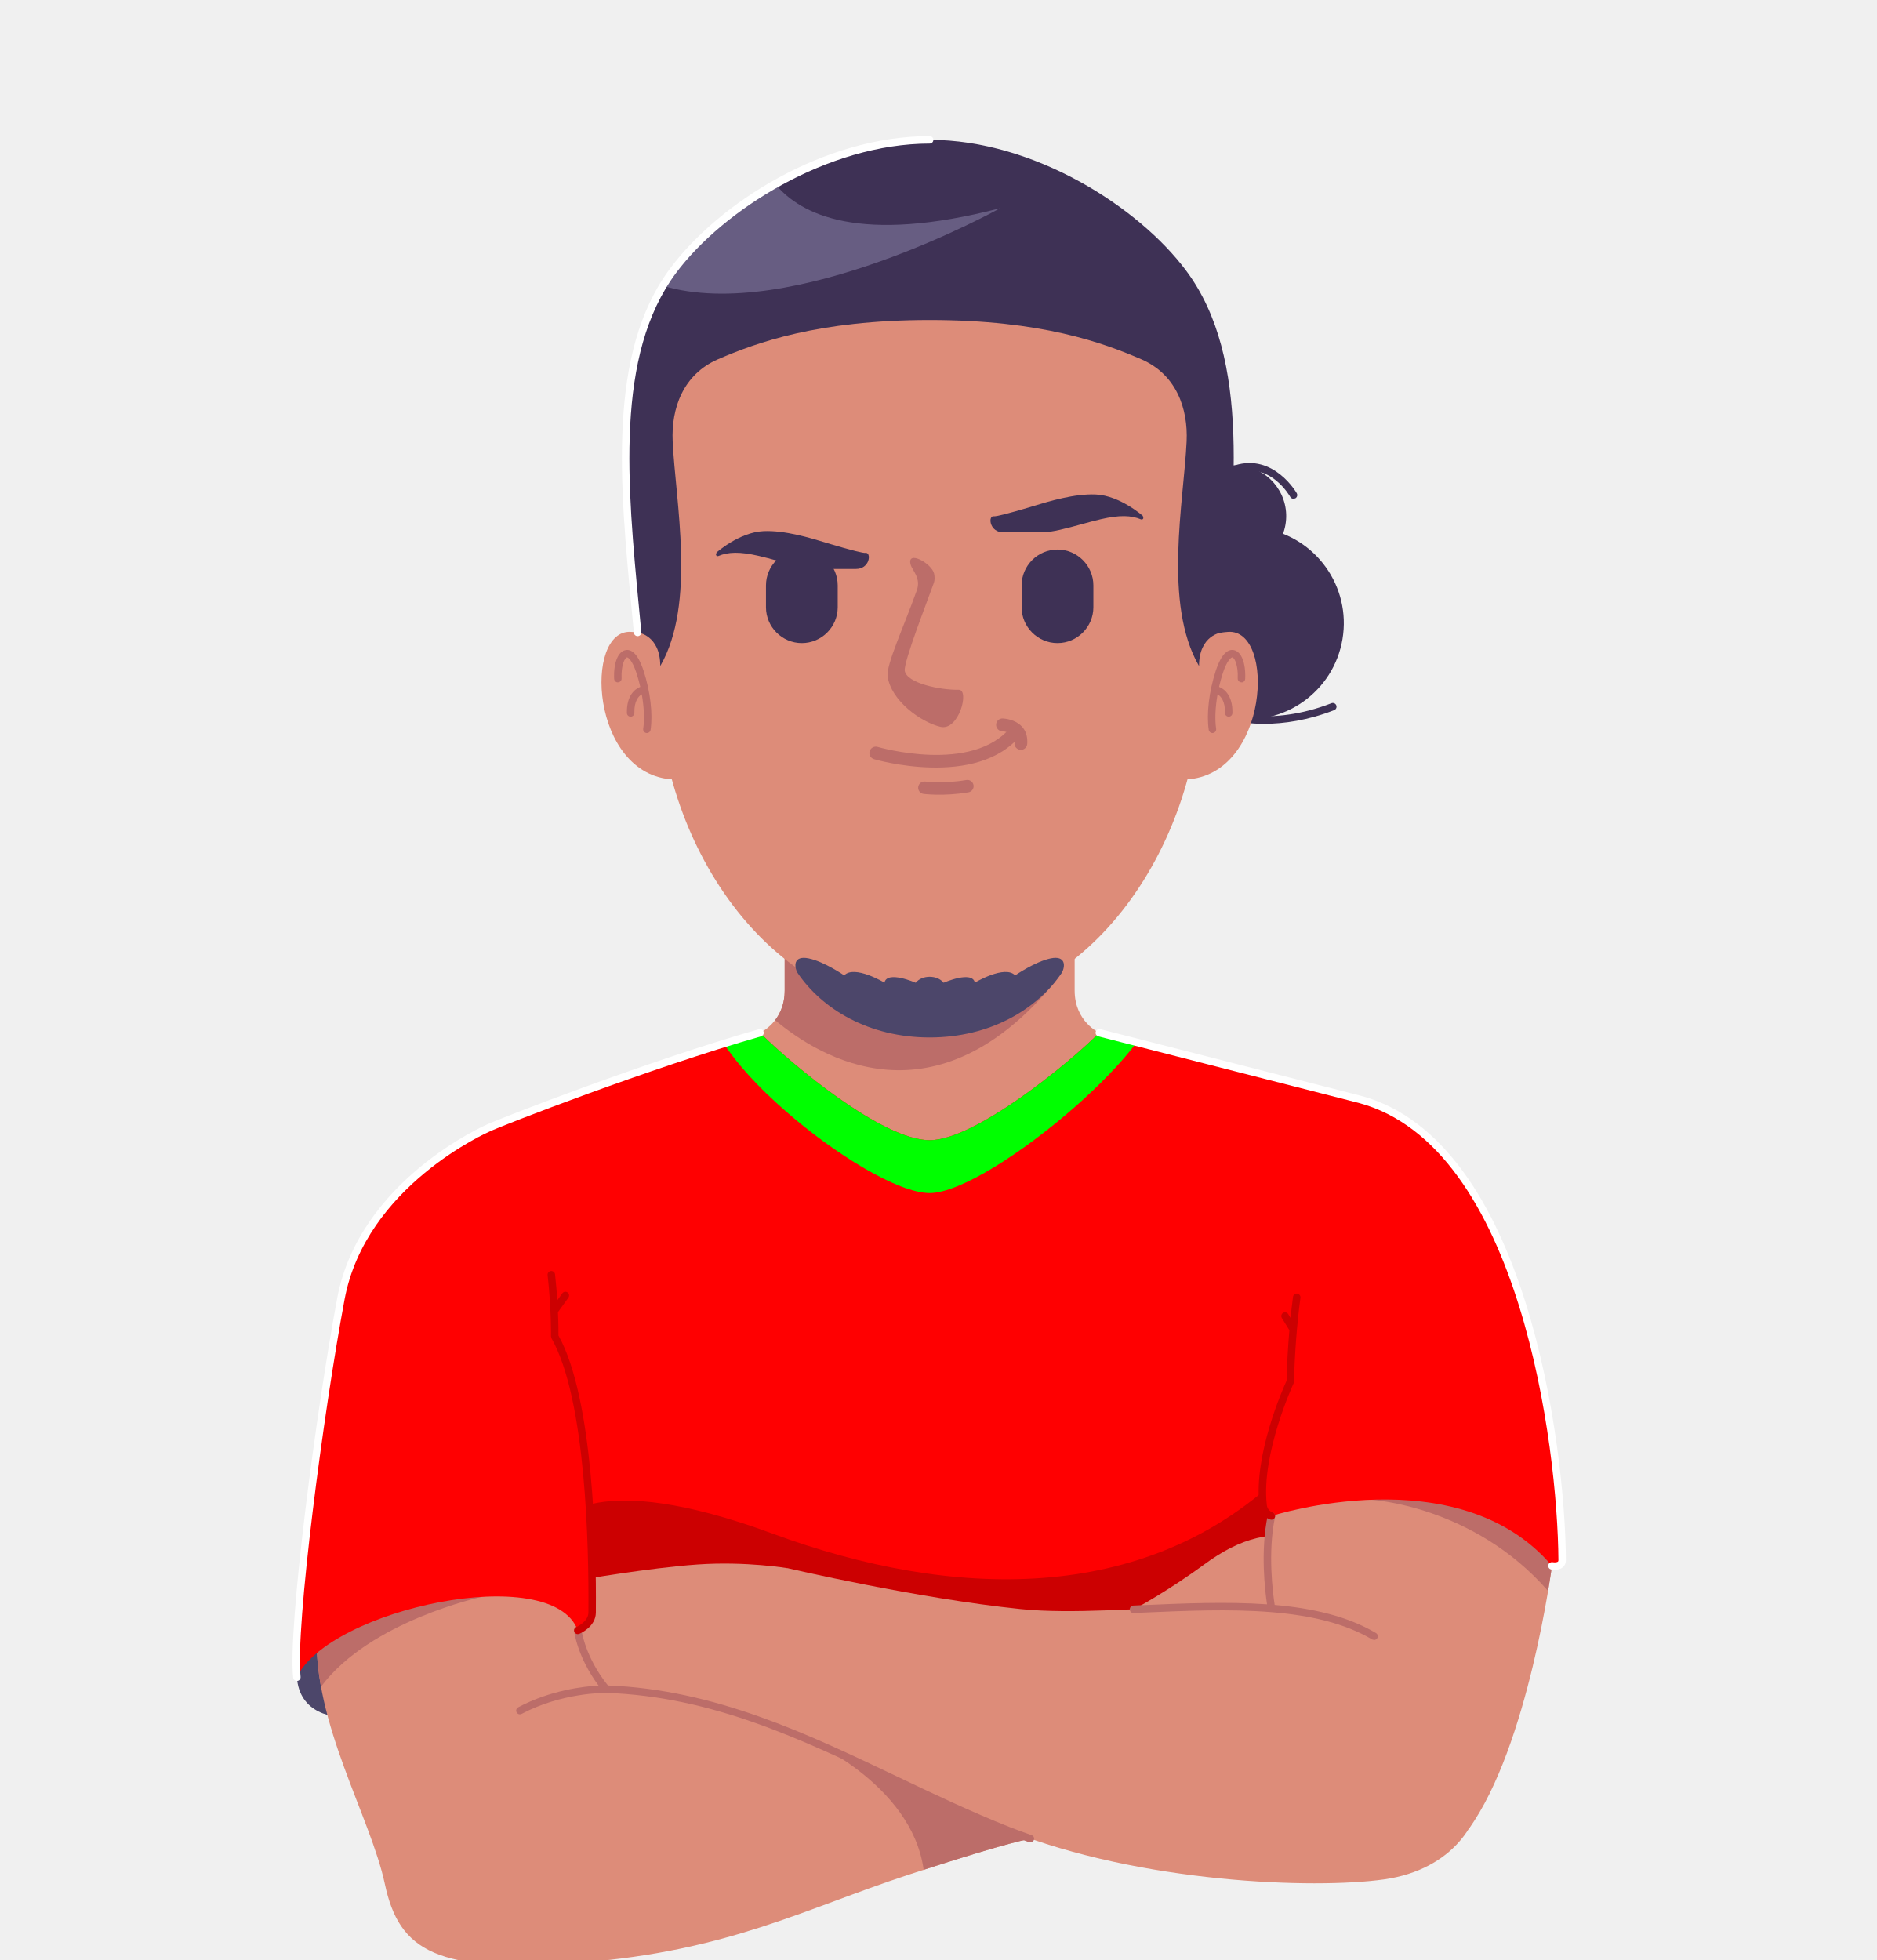
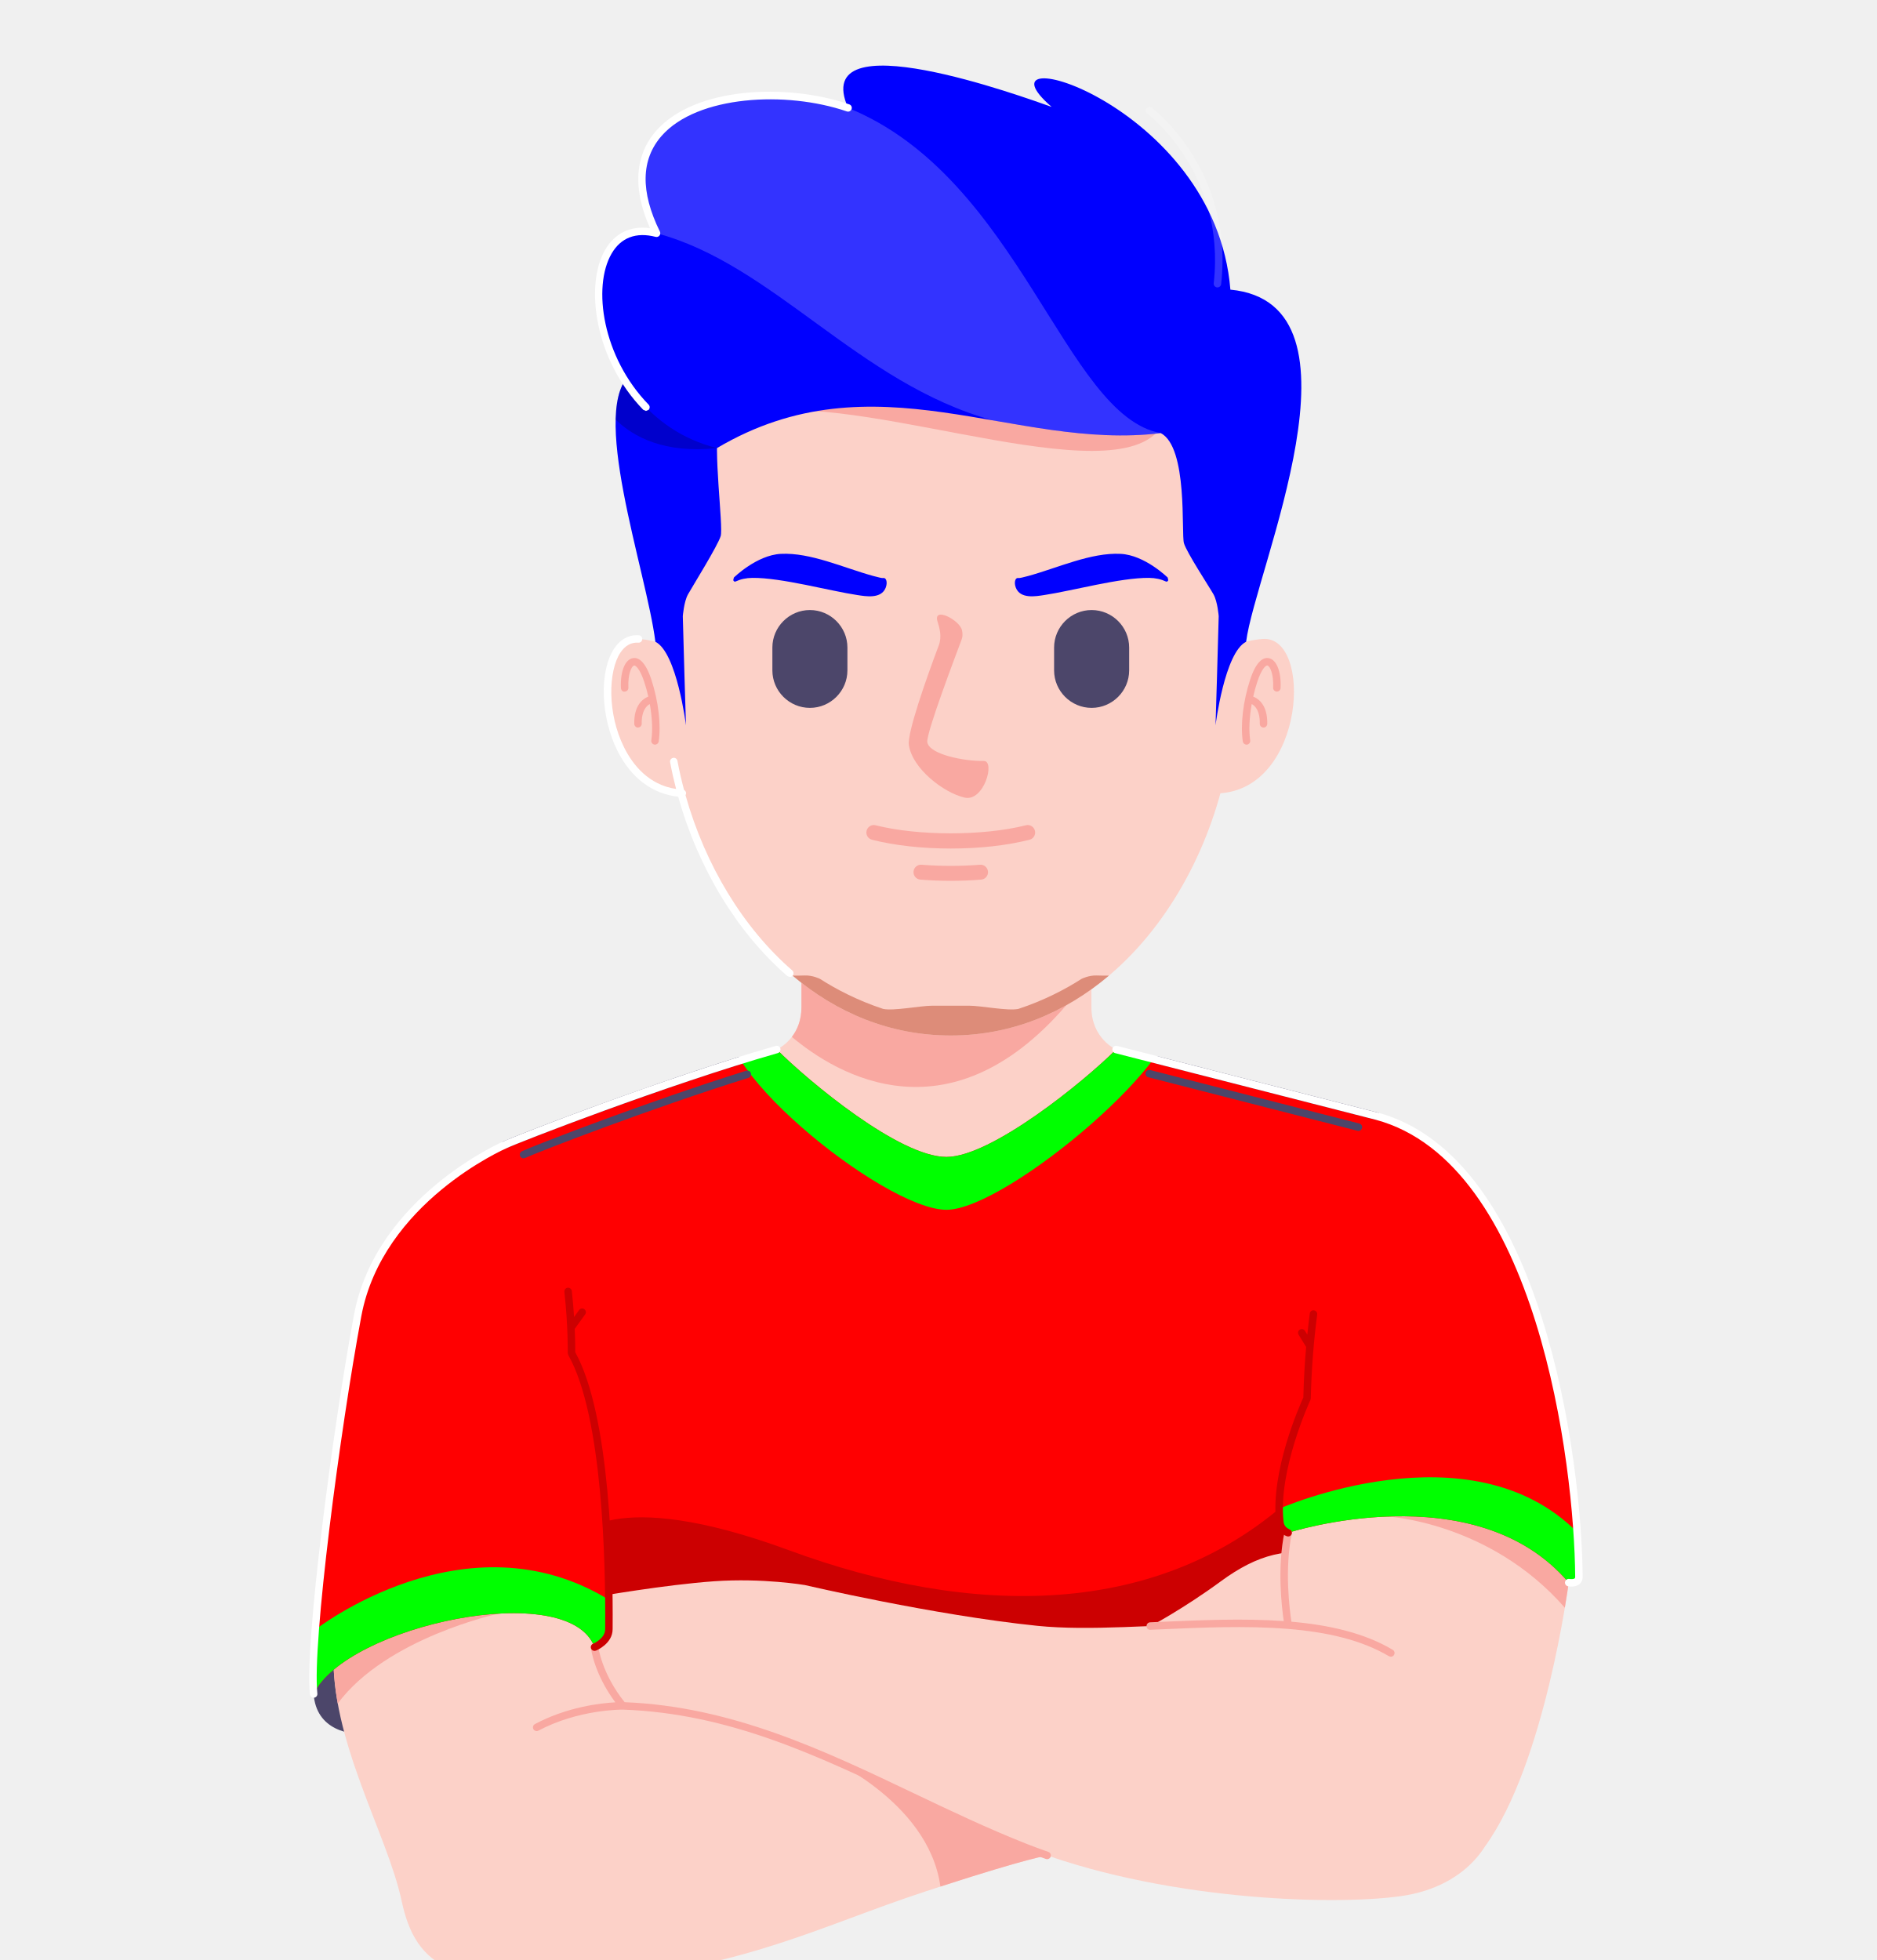
<svg xmlns="http://www.w3.org/2000/svg" width="224" height="234" viewBox="0 0 224 234" fill="none">
  <g clip-path="url(#clip0_1_1358)">
-     <path fill-rule="evenodd" clip-rule="evenodd" d="M42.535 204.995C39.658 205.297 35.741 204.5 35.442 200.241C35.143 195.984 39.522 195.733 39.606 195.865C39.689 195.997 42.715 201.409 42.715 201.523L42.535 204.995Z" fill="#4C466A" />
-     <path fill-rule="evenodd" clip-rule="evenodd" d="M93.676 143.293H128.293V126.676C130.427 125.971 132.673 125.109 132.673 125.109L131.239 123.299C131.239 123.299 128.293 122.009 128.293 118.248V86.271H93.676V118.248C93.676 122.009 90.732 123.299 90.732 123.299L89.296 125.109C89.296 125.109 91.541 125.971 93.676 126.676V143.293Z" fill="#DD8C79" />
-     <path fill-rule="evenodd" clip-rule="evenodd" d="M93.676 107.952V118.248C93.676 119.845 93.144 120.999 92.533 121.793C97.916 126.315 111.673 134.613 126.015 117.153L104.037 104.296C104.037 104.296 98.295 106.351 93.676 107.952Z" fill="#BC6D69" />
-     <path fill-rule="evenodd" clip-rule="evenodd" d="M58.277 134.679C59.655 134.012 77.59 127.047 90.732 123.299C94.567 127.127 105.353 136.124 110.984 136.124C116.345 136.124 127.403 127.127 131.239 123.299L162.34 131.252V193.032L161.308 204.867H63.179L58.277 134.679Z" fill="#FF0001" />
-     <path fill-rule="evenodd" clip-rule="evenodd" d="M162.34 173.58V193.032L162.101 195.76C152.611 196.831 123.765 200.309 119.472 201.104C116.428 201.667 95.472 203.845 78.695 204.867H63.179L62.156 190.236C64.502 185.611 66.764 181.679 66.764 181.679C66.764 181.679 70.636 175.139 92.223 183.093C113.808 191.049 136.536 191.485 152.66 176.4C157.264 172.092 160.329 171.801 162.34 173.58Z" fill="#CC0001" />
-     <path fill-rule="evenodd" clip-rule="evenodd" d="M94.081 187.236C94.081 187.236 89.079 186.377 83.261 186.783C77.448 187.189 69.199 188.631 69.199 188.631L66.269 193.544L69.335 203.101C69.335 203.101 72.715 204.588 74.383 203.46C76.051 202.333 94.577 192.373 94.081 187.236Z" fill="#DD8C79" />
-     <path fill-rule="evenodd" clip-rule="evenodd" d="M68.978 194.651C68.978 194.651 69.379 198.055 72.356 201.661L80.739 199.224L108.865 200.937L123.039 219.528C123.039 219.528 120.765 219.777 108.416 223.835C96.064 227.892 86.868 232.94 69.47 234.293C52.071 235.645 47.653 232.94 45.942 224.917C44.228 216.892 37.376 205.716 37.827 194.988C38.277 184.26 55.675 184.168 55.675 184.168C55.675 184.168 69.289 186.241 68.978 194.651Z" fill="#DD8C79" />
-     <path fill-rule="evenodd" clip-rule="evenodd" d="M110.649 203.277L123.039 219.528C123.039 219.528 120.995 219.755 110.267 223.231C108.832 212.804 95.98 207.492 95.98 207.492L109.181 202.932C109.681 203.045 110.171 203.161 110.649 203.277Z" fill="#BC6D69" />
-     <path fill-rule="evenodd" clip-rule="evenodd" d="M38.321 201.376C37.934 199.247 37.738 197.109 37.827 194.988C38.155 187.164 47.497 184.997 52.531 184.397L57.514 190.647C57.514 190.647 44.146 193.527 38.321 201.376Z" fill="#BC6D69" />
-     <path fill-rule="evenodd" clip-rule="evenodd" d="M132.124 194.085L135.379 192.127C135.379 192.127 139.335 190.028 143.752 186.783C148.171 183.537 151.865 182.636 156.553 183.719C161.241 184.799 162.34 190.299 162.34 190.299C162.34 190.299 159.168 198.411 156.283 197.059C153.399 195.708 132.124 194.085 132.124 194.085Z" fill="#DD8C79" />
-     <path fill-rule="evenodd" clip-rule="evenodd" d="M185.272 186.944C185.272 186.944 182.475 208.473 175.331 218.364L151.791 192.033C151.791 192.033 150.704 186.111 151.781 180.995C152.86 175.877 152.86 175.877 152.86 175.877C152.86 175.877 173.775 172.179 174.767 172.721C175.757 173.263 185.223 181.375 185.272 186.944Z" fill="#DD8C79" />
-     <path fill-rule="evenodd" clip-rule="evenodd" d="M185.272 186.944C185.272 186.944 185.125 188.077 184.811 189.943C175.856 179.689 163.64 179.055 163.64 179.055L167.46 173.471C171.253 172.907 174.395 172.519 174.767 172.721C175.757 173.263 185.223 181.375 185.272 186.944Z" fill="#BC6D69" />
-     <path fill-rule="evenodd" clip-rule="evenodd" d="M186.491 186.224C186.379 169.381 180.717 136.192 162.34 131.252C162.34 131.252 154.576 142.411 154.035 164.947C154.035 164.947 150.068 173.423 150.791 179.732C150.791 179.732 150.835 180.633 151.781 180.995C151.781 180.995 174.092 173.781 185.272 186.944C185.272 186.944 186.512 187.192 186.491 186.224Z" fill="#FF0001" />
-     <path fill-rule="evenodd" clip-rule="evenodd" d="M58.277 134.679C58.277 134.679 43.315 141.068 40.699 155.041C38.087 169.013 34.812 194.383 35.442 200.241C39.277 192.104 65.92 186.34 68.978 194.651C68.978 194.651 70.689 193.952 70.689 192.509C70.689 191.067 71.091 168.116 66.223 159.555C66.223 159.555 66.587 139.547 58.277 134.679Z" fill="#FF0001" />
-     <path fill-rule="evenodd" clip-rule="evenodd" d="M94.081 187.236C94.081 187.236 109.496 190.84 121.848 192.104C134.199 193.367 153.4 189.039 164.037 195.348C174.676 201.661 176.839 209.864 176.839 213.559C176.839 217.255 173.593 223.205 165.209 224.379C156.827 225.549 136.271 224.829 120.315 218.517C104.359 212.208 90.295 202.289 72.356 201.661L94.081 187.236Z" fill="#DD8C79" />
-     <path d="M164.037 195.793L163.811 195.731C160.501 193.769 156.363 192.851 151.833 192.477L151.676 192.465C146.797 192.075 141.475 192.307 136.241 192.536L135.34 192.575C135.056 192.591 134.887 192.395 134.875 192.149C134.865 191.903 135.056 191.695 135.301 191.684L136.201 191.645C141.291 191.424 146.465 191.203 151.259 191.539C151.015 189.915 150.447 185.175 151.345 180.903C151.396 180.664 151.632 180.505 151.873 180.559C152.113 180.609 152.267 180.845 152.217 181.087C151.316 185.364 151.968 190.287 152.172 191.611C156.717 192.009 160.884 192.96 164.265 194.965C164.477 195.091 164.547 195.364 164.421 195.575C164.339 195.716 164.192 195.793 164.037 195.793ZM123.009 219.963L122.863 219.939C121.947 219.619 121.041 219.284 120.149 218.932C115.535 217.107 111.02 214.953 106.652 212.869C95.525 207.564 85.016 202.552 72.345 202.107C72.193 202.109 67.071 202.069 62.277 204.617C62.061 204.733 61.791 204.653 61.675 204.435C61.558 204.216 61.642 203.947 61.858 203.833C65.731 201.773 69.713 201.332 71.458 201.237C68.934 197.849 68.551 194.839 68.535 194.705C68.507 194.46 68.68 194.239 68.924 194.211C69.163 194.179 69.389 194.353 69.419 194.599C69.423 194.629 69.84 197.829 72.573 201.223C85.345 201.721 96.371 206.98 107.036 212.065C111.389 214.143 115.892 216.288 120.477 218.104C121.359 218.452 122.251 218.783 123.155 219.096C123.388 219.176 123.511 219.429 123.431 219.664C123.367 219.847 123.195 219.963 123.009 219.963Z" fill="#BC6D69" />
-     <path d="M68.978 195.097C68.803 195.097 68.636 194.993 68.566 194.821C68.473 194.593 68.581 194.333 68.808 194.239C68.821 194.233 70.243 193.631 70.243 192.509L70.246 192.187C70.299 184.871 69.981 167.063 65.837 159.773L65.777 159.547C65.78 159.513 65.83 156.312 65.374 152.231C65.347 151.987 65.523 151.767 65.768 151.737C66.016 151.725 66.233 151.888 66.26 152.132C66.384 153.245 66.471 154.295 66.531 155.236L67.133 154.401C67.277 154.2 67.556 154.156 67.754 154.301C67.954 154.444 68 154.723 67.856 154.923L66.608 156.653C66.674 158.088 66.674 159.101 66.67 159.44C70.864 166.979 71.192 184.84 71.135 192.195L71.134 192.509C71.134 194.232 69.227 195.031 69.145 195.064L68.978 195.097Z" fill="#CC0001" />
-     <path d="M154.42 59.552C154.264 59.552 154.113 59.469 154.032 59.325C153.936 59.153 151.636 55.169 147.68 56.411C147.447 56.48 147.195 56.355 147.121 56.12C147.048 55.885 147.179 55.635 147.413 55.561C152.068 54.095 154.783 58.84 154.809 58.888C154.928 59.104 154.853 59.375 154.639 59.495L154.42 59.552ZM150.903 86.416C147.64 86.416 145.336 85.627 144.713 85C144.423 84.708 144.488 84.432 144.529 84.327C144.621 84.096 144.879 83.981 145.109 84.077C145.256 84.135 145.356 84.264 145.383 84.408C146.064 84.993 151.612 86.809 158.949 83.956C159.18 83.867 159.437 83.981 159.527 84.211C159.616 84.44 159.501 84.697 159.272 84.785C156.163 85.997 153.277 86.416 150.903 86.416Z" fill="#3E3155" />
-     <path fill-rule="evenodd" clip-rule="evenodd" d="M153.464 62.616C154.019 59.321 151.796 56.199 148.499 55.644C145.204 55.089 142.081 57.312 141.525 60.607C140.971 63.903 143.193 67.025 146.488 67.583C149.785 68.137 152.909 65.915 153.464 62.616Z" fill="#3E3155" />
-     <path fill-rule="evenodd" clip-rule="evenodd" d="M160.267 76.308C161.319 70.055 157.105 64.132 150.851 63.08C144.597 62.027 138.676 66.241 137.624 72.495C136.571 78.747 140.784 84.669 147.037 85.723C153.292 86.777 159.212 82.561 160.267 76.308Z" fill="#3E3155" />
-     <path fill-rule="evenodd" clip-rule="evenodd" d="M80.351 93.056C70.483 92.547 69.649 75.055 75.346 75.44C80.091 75.76 81.085 78.783 81.4 80.055C81.712 81.325 80.351 93.056 80.351 93.056Z" fill="#DD8C79" />
-     <path fill-rule="evenodd" clip-rule="evenodd" d="M141.613 93.056C151.48 92.547 152.313 75.055 146.616 75.44C141.871 75.76 140.877 78.783 140.564 80.055C140.251 81.325 141.613 93.056 141.613 93.056Z" fill="#DD8C79" />
-     <path fill-rule="evenodd" clip-rule="evenodd" d="M143.392 58.817V81.2C143.392 100.067 130.532 120.703 110.984 120.703C91.436 120.703 78.577 100.067 78.577 81.2V58.817C78.577 16.228 143.392 16.228 143.392 58.817Z" fill="#DD8C79" />
-     <path fill-rule="evenodd" clip-rule="evenodd" d="M126.244 65.609H126.247C128.6 65.609 130.528 67.536 130.528 69.893V72.497C130.528 74.853 128.6 76.779 126.247 76.779H126.244C123.889 76.779 121.961 74.853 121.961 72.497V69.893C121.961 67.536 123.889 65.609 126.244 65.609Z" fill="#3E3155" />
-     <path fill-rule="evenodd" clip-rule="evenodd" d="M95.725 65.609H95.723C93.368 65.609 91.443 67.536 91.443 69.893V72.497C91.443 74.853 93.368 76.779 95.723 76.779H95.725C98.081 76.779 100.008 74.853 100.008 72.497V69.893C100.008 67.536 98.081 65.609 95.725 65.609Z" fill="#3E3155" />
-     <path fill-rule="evenodd" clip-rule="evenodd" d="M111.515 68.492C111.597 68.869 111.595 69.279 111.488 69.58C110.741 71.705 107.908 78.891 108.007 80.068C108.221 81.577 112.296 82.397 114.451 82.351C115.788 82.321 114.475 87.313 112.264 86.773C109.908 86.203 106.372 83.648 105.968 80.759C105.772 79.367 107.917 74.791 109.441 70.503C109.988 69.033 108.924 68.14 108.72 67.433C108.192 65.589 111.244 67.252 111.515 68.492Z" fill="#BC6D69" />
-     <path d="M144.743 87.517C144.525 87.517 144.335 87.359 144.301 87.139C144.017 85.239 144.336 82.543 145.132 80.104C145.865 77.853 146.699 77.5 147.285 77.612C148.189 77.776 148.737 79.153 148.651 81.037C148.641 81.283 148.435 81.511 148.187 81.461C147.94 81.451 147.751 81.244 147.761 80.997C147.832 79.44 147.385 78.536 147.125 78.487C147.029 78.452 146.509 78.752 145.977 80.38C145.805 80.908 145.655 81.455 145.531 82.005C146.163 82.264 147.171 83.007 147.129 85.127C147.125 85.372 146.925 85.564 146.684 85.564H146.676C146.431 85.559 146.233 85.356 146.239 85.111C146.267 83.677 145.736 83.116 145.353 82.897C145.084 84.413 145.016 85.888 145.184 87.005C145.217 87.251 145.051 87.476 144.808 87.512L144.743 87.517Z" fill="#BC6D69" />
-     <path d="M77.225 87.517L77.16 87.512C76.917 87.476 76.748 87.249 76.785 87.005C76.953 85.888 76.884 84.413 76.617 82.897C76.233 83.116 75.702 83.677 75.731 85.111C75.736 85.356 75.539 85.559 75.293 85.564H75.285C75.043 85.564 74.845 85.372 74.84 85.127C74.798 83.007 75.806 82.263 76.437 82.005C76.312 81.455 76.164 80.908 75.991 80.377C75.459 78.755 74.944 78.452 74.845 78.487C74.585 78.533 74.136 79.44 74.206 80.997C74.218 81.244 74.027 81.451 73.781 81.461C73.557 81.503 73.326 81.283 73.316 81.037C73.231 79.153 73.781 77.776 74.684 77.612C75.272 77.5 76.103 77.853 76.837 80.101C77.634 82.544 77.952 85.239 77.667 87.139C77.634 87.359 77.444 87.517 77.225 87.517Z" fill="#BC6D69" />
-     <path fill-rule="evenodd" clip-rule="evenodd" d="M124.408 63.555H119.78C118.972 63.555 118.533 63.1 118.351 62.661C118.291 62.519 118.256 62.375 118.247 62.244C118.233 62.099 118.251 61.965 118.292 61.867C118.363 61.697 118.488 61.607 118.656 61.639C118.775 61.661 119.228 61.568 119.843 61.416C120.679 61.208 121.769 60.895 122.749 60.604L123.336 60.427C125.209 59.855 128.279 58.919 130.832 59.037C133.709 59.172 136.42 61.583 136.428 61.588V61.589L136.496 61.869C136.455 61.995 136.332 62.06 136.22 62.012C135.628 61.763 134.984 61.629 134.216 61.621C133.437 61.612 132.528 61.733 131.411 61.989C130.699 62.153 129.908 62.371 129.104 62.591C127.365 63.067 125.584 63.555 124.408 63.555Z" fill="#3E3155" />
-     <path fill-rule="evenodd" clip-rule="evenodd" d="M97.563 67.927H102.189C102.996 67.927 103.433 67.471 103.62 67.035C103.679 66.893 103.712 66.747 103.723 66.617C103.736 66.472 103.717 66.339 103.676 66.239C103.605 66.069 103.483 65.98 103.312 66.009C103.195 66.033 102.741 65.94 102.127 65.788C101.291 65.58 100.199 65.268 99.22 64.976L98.633 64.799C96.759 64.228 93.691 63.292 91.137 63.411C88.259 63.544 85.548 65.955 85.54 65.96H85.543L85.472 66.241C85.515 66.367 85.639 66.432 85.749 66.385C86.341 66.135 86.984 66.003 87.753 65.993C88.531 65.987 89.443 66.107 90.559 66.363C91.269 66.525 92.063 66.744 92.865 66.963C94.603 67.44 96.387 67.927 97.563 67.927Z" fill="#3E3155" />
-     <path fill-rule="evenodd" clip-rule="evenodd" d="M141.604 32.315C149.449 42.836 147.359 59.388 145.848 75.507C145.848 75.507 143.141 75.792 143.141 79.517C138.836 72.064 141.324 59.864 141.66 52.699C141.841 48.809 140.455 44.704 136.232 42.883C131.733 40.943 124.365 38.205 110.983 38.205C97.597 38.205 90.228 40.943 85.731 42.883C81.508 44.704 80.121 48.809 80.304 52.699C80.639 59.864 83.128 72.064 78.823 79.517C78.823 75.792 76.117 75.507 76.117 75.507C74.606 59.388 72.514 42.836 80.359 32.315C86.015 24.728 98.499 16.697 110.983 16.697C123.465 16.697 135.949 24.728 141.604 32.315Z" fill="#3E3155" />
-     <path fill-rule="evenodd" clip-rule="evenodd" d="M79.144 34.12C79.523 33.503 79.924 32.897 80.359 32.315C83.087 28.653 87.411 24.888 92.553 21.972C95.548 25.621 102.641 29.215 119.411 24.853C119.411 24.853 94.501 38.735 79.144 34.12Z" fill="#675D82" />
-     <path fill-rule="evenodd" clip-rule="evenodd" d="M126.759 116.141C123.84 120.468 118.244 123.861 110.984 123.861C103.725 123.861 98.127 120.468 95.209 116.141C94.796 115.403 94.687 114.041 96.54 114.42C98.396 114.799 100.78 116.447 100.78 116.447C102.003 115.164 105.589 117.312 105.589 117.312C105.896 115.825 109.319 117.327 109.319 117.327C110.072 116.375 111.897 116.375 112.649 117.327C112.649 117.327 116.075 115.825 116.379 117.312C116.379 117.312 119.967 115.164 121.189 116.447C121.189 116.447 123.572 114.799 125.428 114.42C127.283 114.041 127.173 115.403 126.759 116.141Z" fill="#4C466A" />
-     <path fill-rule="evenodd" clip-rule="evenodd" d="M110.252 94.783C109.845 94.725 109.561 94.348 109.619 93.943C109.677 93.533 110.056 93.249 110.463 93.308C110.468 93.309 112.624 93.587 115.363 93.124C115.769 93.056 116.152 93.331 116.22 93.736C116.289 94.141 116.015 94.527 115.609 94.595C112.652 95.093 110.259 94.784 110.252 94.783Z" fill="#BC6D69" />
-     <path fill-rule="evenodd" clip-rule="evenodd" d="M104.347 90.637C103.939 90.523 103.703 90.1 103.819 89.693C103.933 89.288 104.359 89.053 104.764 89.168C104.796 89.176 116.117 92.492 120.716 86.751C120.979 86.421 121.46 86.369 121.789 86.632C122.119 86.895 122.173 87.377 121.908 87.705C116.668 94.248 104.381 90.648 104.347 90.637Z" fill="#BC6D69" />
-     <path fill-rule="evenodd" clip-rule="evenodd" d="M119.644 87.304C119.223 87.283 118.897 86.924 118.917 86.501C118.936 86.08 119.296 85.755 119.717 85.776C119.727 85.776 122.835 85.864 122.632 88.812C122.603 89.231 122.241 89.551 121.82 89.521C121.4 89.495 121.083 89.129 121.112 88.711C121.204 87.349 119.648 87.304 119.644 87.304Z" fill="#BC6D69" />
-     <path fill-rule="evenodd" clip-rule="evenodd" d="M86.413 124.588C88.023 127.097 90.661 129.916 93.676 132.557C99.704 137.847 107.229 142.436 110.984 142.436C114.62 142.436 122.096 137.624 128.293 132.181C131.239 129.595 133.892 126.865 135.709 124.443L131.239 123.299C127.403 127.127 116.345 136.124 110.984 136.124C105.353 136.124 94.567 127.127 90.732 123.299C89.337 123.697 87.889 124.129 86.413 124.588Z" fill="#00FF00" />
-     <path d="M151.781 181.44L151.624 181.411C150.417 180.952 150.349 179.803 150.347 179.755C149.649 173.687 153.152 165.804 153.592 164.844C153.644 162.808 153.756 160.789 153.928 158.808L153.028 157.353C152.899 157.143 152.964 156.869 153.173 156.739C153.384 156.613 153.656 156.676 153.787 156.885L154.068 157.34C154.155 156.492 154.252 155.652 154.361 154.823C154.395 154.579 154.611 154.4 154.861 154.437C155.105 154.469 155.277 154.695 155.247 154.937C154.821 158.164 154.564 161.535 154.48 164.959L154.439 165.137C154.4 165.221 150.532 173.572 151.233 179.681C151.241 179.771 151.301 180.333 151.94 180.579C152.171 180.667 152.285 180.924 152.197 181.153C152.131 181.332 151.961 181.44 151.781 181.44Z" fill="#CC0001" />
-     <path d="M76.117 75.952C75.89 75.952 75.694 75.781 75.673 75.549L75.423 72.911C73.978 57.781 72.483 42.135 80.001 32.049C85.855 24.2 98.375 16.252 110.983 16.252C111.228 16.252 111.428 16.452 111.428 16.697C111.428 16.945 111.228 17.144 110.983 17.144C98.801 17.144 86.296 25.097 80.716 32.58C73.403 42.393 74.879 57.864 76.31 72.827L76.561 75.465C76.585 75.712 76.404 75.929 76.159 75.951L76.117 75.952Z" fill="white" />
-     <path d="M185.597 187.419C185.384 187.419 185.223 187.389 185.187 187.381C184.944 187.333 184.789 187.1 184.837 186.859C184.884 186.616 185.124 186.468 185.359 186.507C185.543 186.541 185.868 186.539 185.985 186.437C186.004 186.423 186.049 186.385 186.045 186.231C185.957 172.812 181.501 136.864 162.224 131.681L131.127 123.731C130.889 123.668 130.747 123.427 130.805 123.188C130.865 122.951 131.111 122.815 131.348 122.867L162.449 130.82C182.269 136.148 186.847 172.616 186.937 186.221C186.947 186.692 186.736 186.972 186.556 187.121C186.268 187.363 185.885 187.419 185.597 187.419ZM35.442 200.687C35.218 200.687 35.023 200.517 34.998 200.288C34.35 194.265 37.72 168.552 40.262 154.957C42.89 140.913 57.952 134.333 58.103 134.268C59.466 133.608 77.335 126.656 90.611 122.871C90.845 122.804 91.091 122.94 91.16 123.176C91.228 123.413 91.089 123.66 90.853 123.727C77.625 127.5 59.845 134.413 58.473 135.08C58.305 135.151 43.677 141.552 41.138 155.121C38.606 168.664 35.243 194.243 35.884 200.193C35.91 200.437 35.733 200.657 35.489 200.684L35.442 200.687Z" fill="white" />
+     <path fill-rule="evenodd" clip-rule="evenodd" d="M44.534 206.995C41.66 207.297 37.743 206.5 37.444 202.241C37.143 197.984 41.522 197.733 41.606 197.865C41.689 197.997 44.716 203.409 44.716 203.523L44.534 206.995Z" fill="#4C466A" />
+     <path fill-rule="evenodd" clip-rule="evenodd" d="M95.677 145.293H130.295V128.676C132.427 127.971 134.675 127.109 134.675 127.109L133.239 125.299C133.239 125.299 130.295 124.009 130.295 120.248V88.271H95.677V120.248C95.677 124.009 92.732 125.299 92.732 125.299L91.296 127.109C91.296 127.109 93.541 127.971 95.677 128.676V145.293Z" fill="#FCD1C8" />
+     <path fill-rule="evenodd" clip-rule="evenodd" d="M95.678 109.952V120.248C95.678 121.845 95.146 122.999 94.534 123.793C99.916 128.315 113.675 136.613 128.015 119.153L106.036 106.296C106.036 106.296 100.295 108.351 95.678 109.952Z" fill="#F9A8A1" />
+     <path fill-rule="evenodd" clip-rule="evenodd" d="M60.279 136.679C61.656 136.012 79.59 129.047 92.732 125.299C96.57 129.127 107.354 138.124 112.984 138.124C118.348 138.124 129.402 129.127 133.239 125.299L164.339 133.252V195.032L163.31 206.867H65.18L60.279 136.679Z" fill="#FF0001" />
+     <path fill-rule="evenodd" clip-rule="evenodd" d="M164.339 175.58V195.032L164.102 197.76C154.611 198.831 125.766 202.309 121.472 203.104C118.43 203.667 97.472 205.845 80.696 206.867H65.18L64.156 192.236C66.503 187.611 68.766 183.679 68.766 183.679C68.766 183.679 72.636 177.139 94.223 185.093C115.808 193.049 138.536 193.485 154.66 178.4C159.266 174.092 162.331 173.801 164.339 175.58Z" fill="#CC0001" />
+     <path fill-rule="evenodd" clip-rule="evenodd" d="M96.084 189.236C96.084 189.236 91.079 188.377 85.263 188.783C79.448 189.189 71.2 190.631 71.2 190.631L68.27 195.544L71.336 205.101C71.336 205.101 74.716 206.588 76.383 205.46C78.049 204.333 96.579 194.373 96.084 189.236Z" fill="#FCD1C8" />
+     <path fill-rule="evenodd" clip-rule="evenodd" d="M70.978 196.651C70.978 196.651 71.381 200.055 74.354 203.661L82.74 201.224L110.867 202.937L125.042 221.528C125.042 221.528 122.766 221.777 110.418 225.835C98.066 229.892 88.87 234.94 71.47 236.293C54.072 237.645 49.654 234.94 47.941 226.917C46.228 218.892 39.378 207.716 39.828 196.988C40.278 186.26 57.677 186.168 57.677 186.168C57.677 186.168 71.289 188.241 70.978 196.651Z" fill="#FCD1C8" />
+     <path fill-rule="evenodd" clip-rule="evenodd" d="M112.651 205.277L125.042 221.528C125.042 221.528 122.995 221.755 112.267 225.231C110.832 214.804 97.983 209.492 97.983 209.492L111.18 204.932C111.683 205.045 112.172 205.161 112.651 205.277Z" fill="#F9A8A1" />
+     <path fill-rule="evenodd" clip-rule="evenodd" d="M40.322 203.376C39.937 201.247 39.739 199.109 39.828 196.988C40.156 189.164 49.498 186.997 54.532 186.397L59.516 192.647C59.516 192.647 46.149 195.527 40.322 203.376Z" fill="#F9A8A1" />
+     <path fill-rule="evenodd" clip-rule="evenodd" d="M134.124 196.085L137.382 194.127C137.382 194.127 141.335 192.028 145.752 188.783C150.171 185.537 153.866 184.636 158.555 185.719C163.243 186.799 164.339 192.299 164.339 192.299C164.339 192.299 161.17 200.411 158.284 199.059C155.399 197.708 134.124 196.085 134.124 196.085Z" fill="#FCD1C8" />
+     <path fill-rule="evenodd" clip-rule="evenodd" d="M187.273 188.944C187.273 188.944 184.475 210.473 177.331 220.364L153.792 194.033C153.792 194.033 152.704 188.111 153.781 182.995C154.86 177.877 154.86 177.877 154.86 177.877C154.86 177.877 175.775 174.179 176.765 174.721C177.757 175.263 187.224 183.375 187.273 188.944Z" fill="#FCD1C8" />
+     <path fill-rule="evenodd" clip-rule="evenodd" d="M187.274 188.944C187.274 188.944 187.126 190.077 186.812 191.943C177.858 181.689 165.64 181.055 165.64 181.055L169.462 175.471C173.255 174.907 176.396 174.519 176.766 174.721C177.758 175.263 187.224 183.375 187.274 188.944Z" fill="#F9A8A1" />
+     <path fill-rule="evenodd" clip-rule="evenodd" d="M188.492 188.224C188.38 171.381 182.718 138.192 164.339 133.252C164.339 133.252 156.579 144.411 156.036 166.947C156.036 166.947 152.071 175.423 152.792 181.732C152.792 181.732 152.836 182.633 153.782 182.995C153.782 182.995 176.094 175.781 187.274 188.944C187.274 188.944 188.512 189.192 188.492 188.224Z" fill="#FF0001" />
+     <path fill-rule="evenodd" clip-rule="evenodd" d="M188.492 188.224C188.482 186.604 188.419 184.829 188.299 182.944C175.506 170.029 152.727 180.119 152.704 180.128C152.704 180.673 152.732 181.211 152.792 181.732C152.792 181.732 152.836 182.633 153.782 182.995C153.782 182.995 176.094 175.781 187.272 188.944C187.272 188.944 188.512 189.192 188.492 188.224Z" fill="#00FF00" />
+     <path fill-rule="evenodd" clip-rule="evenodd" d="M60.279 136.679C60.279 136.679 45.316 143.068 42.7 157.041C40.087 171.013 36.813 196.383 37.444 202.241C41.279 194.104 67.922 188.34 70.978 196.651C70.978 196.651 72.691 195.952 72.691 194.509C72.691 193.067 73.092 170.116 68.225 161.555C68.225 161.555 68.588 141.547 60.279 136.679Z" fill="#FF0001" />
+     <path fill-rule="evenodd" clip-rule="evenodd" d="M37.638 194.564C37.374 198.036 37.284 200.763 37.444 202.241C41.279 194.101 67.922 188.34 70.978 196.651C70.978 196.651 72.691 195.952 72.691 194.509C72.691 194.203 72.709 192.912 72.691 190.993C55.594 180.517 37.638 194.564 37.638 194.564Z" fill="#00FF00" />
+     <path fill-rule="evenodd" clip-rule="evenodd" d="M96.084 189.236C96.084 189.236 111.498 192.84 123.848 194.104C136.198 195.367 155.402 191.039 166.039 197.348C176.678 203.661 178.842 211.864 178.842 215.559C178.842 219.255 175.594 225.205 167.211 226.379C158.827 227.549 138.274 226.829 122.315 220.517C106.359 214.208 92.295 204.289 74.354 203.661L96.084 189.236Z" fill="#FCD1C8" />
+     <path d="M166.039 197.793L165.811 197.731C162.502 195.769 158.364 194.851 153.836 194.477L153.675 194.465C148.796 194.072 143.472 194.305 138.242 194.536L137.342 194.575C137.044 194.591 136.887 194.395 136.875 194.149C136.866 193.903 137.056 193.695 137.303 193.684L138.203 193.645C143.292 193.424 148.466 193.197 153.259 193.539C153.016 191.915 152.447 187.175 153.347 182.903C153.396 182.664 153.632 182.505 153.875 182.559C154.115 182.609 154.268 182.845 154.219 183.087C153.318 187.364 153.968 192.287 154.172 193.611C158.719 194.009 162.886 194.96 166.266 196.965C166.476 197.091 166.547 197.364 166.422 197.575C166.339 197.716 166.191 197.793 166.039 197.793ZM125.011 221.963L124.864 221.939C123.948 221.619 123.042 221.284 122.151 220.932C117.536 219.107 113.022 216.953 108.654 214.872C97.527 209.564 87.016 204.552 74.344 204.107C74.201 204.109 69.073 204.069 64.278 206.617C64.064 206.733 63.792 206.653 63.676 206.435C63.56 206.216 63.643 205.947 63.86 205.833C67.731 203.773 71.714 203.332 73.459 203.237C70.934 199.849 70.553 196.839 70.537 196.705C70.507 196.46 70.681 196.239 70.925 196.211C71.162 196.179 71.391 196.353 71.42 196.599C71.424 196.629 71.84 199.829 74.573 203.223C87.347 203.721 98.372 208.981 109.036 214.067C113.391 216.143 117.892 218.288 122.479 220.104C123.359 220.452 124.252 220.783 125.156 221.096C125.388 221.176 125.511 221.432 125.432 221.664C125.367 221.847 125.196 221.963 125.011 221.963Z" fill="#F9A8A1" />
+     <path d="M70.978 197.097C70.804 197.097 70.638 196.993 70.567 196.821C70.475 196.593 70.581 196.333 70.809 196.239C70.823 196.233 72.245 195.631 72.245 194.509L72.248 194.189C72.303 186.871 71.981 169.063 67.838 161.773L67.779 161.545C67.78 161.512 67.831 158.312 67.376 154.231C67.349 153.987 67.527 153.767 67.77 153.737C68.019 153.725 68.234 153.888 68.264 154.132C68.386 155.245 68.475 156.295 68.534 157.236L69.136 156.401C69.279 156.2 69.559 156.156 69.757 156.301C69.956 156.444 70.003 156.723 69.857 156.923L68.611 158.651C68.673 160.088 68.673 161.101 68.672 161.44C72.865 168.98 73.193 186.84 73.138 194.195L73.136 194.509C73.136 196.232 71.227 197.031 71.146 197.064L70.978 197.097Z" fill="#CC0001" />
+     <path fill-rule="evenodd" clip-rule="evenodd" d="M88.415 126.588C90.024 129.097 92.662 131.916 95.678 134.557C101.706 139.847 109.23 144.436 112.984 144.436C116.62 144.436 124.099 139.624 130.295 134.181C133.239 131.595 135.894 128.865 137.708 126.443L133.239 125.299C129.402 129.127 118.348 138.124 112.984 138.124C107.354 138.124 96.57 129.127 92.732 125.299C91.339 125.697 89.891 126.129 88.415 126.588Z" fill="#00FF00" />
+     <path d="M153.782 183.44L153.624 183.411C152.419 182.952 152.35 181.803 152.347 181.755C151.651 175.687 155.154 167.804 155.594 166.844C155.643 164.809 155.756 162.791 155.928 160.808L155.03 159.353C154.899 159.143 154.964 158.869 155.174 158.739C155.386 158.613 155.659 158.676 155.787 158.885L156.068 159.34C156.156 158.493 156.255 157.652 156.364 156.82C156.396 156.579 156.596 156.4 156.864 156.437C157.108 156.471 157.28 156.695 157.248 156.939C156.82 160.169 156.563 163.541 156.482 166.959L156.44 167.137C156.402 167.221 152.535 175.572 153.235 181.681C153.242 181.771 153.302 182.333 153.94 182.579C154.172 182.667 154.287 182.924 154.198 183.153C154.131 183.332 153.962 183.44 153.782 183.44Z" fill="#CC0001" />
+     <path d="M164.342 133.699L164.23 133.684L138.156 127.016C137.919 126.955 137.775 126.712 137.835 126.473C137.896 126.236 138.135 126.101 138.378 126.152L164.451 132.821C164.69 132.883 164.834 133.124 164.772 133.364C164.722 133.564 164.539 133.699 164.342 133.699ZM162.172 135.012L162.06 135L137.087 128.613C136.85 128.552 136.706 128.309 136.766 128.071C136.826 127.833 137.068 127.695 137.307 127.749L162.282 134.135C162.52 134.197 162.664 134.44 162.603 134.679C162.552 134.88 162.37 135.012 162.172 135.012ZM60.279 137.124C60.115 137.124 59.955 137.032 59.878 136.872C59.771 136.651 59.862 136.385 60.085 136.277C61.399 135.64 75.883 130.031 88.039 126.239C88.276 126.16 88.525 126.296 88.597 126.531C88.672 126.765 88.539 127.016 88.306 127.088C76.185 130.869 61.777 136.447 60.473 137.077L60.279 137.124ZM62.5 138.293C62.337 138.293 62.177 138.203 62.099 138.043C61.993 137.821 62.085 137.555 62.308 137.447C63.573 136.833 77.464 131.455 89.086 127.833C89.319 127.755 89.571 127.889 89.642 128.124C89.716 128.359 89.586 128.611 89.351 128.681C77.766 132.293 63.949 137.64 62.695 138.249L62.5 138.293Z" fill="#4C466A" />
+     <path fill-rule="evenodd" clip-rule="evenodd" d="M147.398 58.9V82.312C147.398 102.044 133.948 123.627 113.503 123.627C93.058 123.627 79.608 102.044 79.608 82.312V58.9C79.608 14.359 147.398 14.359 147.398 58.9Z" fill="#FCD1C8" />
+     <path fill-rule="evenodd" clip-rule="evenodd" d="M91.031 49.236C104.39 47.029 135.152 59.911 139.088 50.097C140.368 46.905 104.515 39.997 91.031 49.236Z" fill="#F9A8A1" />
+     <path fill-rule="evenodd" clip-rule="evenodd" d="M81.464 94.713C71.143 94.176 70.271 75.883 76.232 76.285C81.194 76.619 82.232 79.783 82.562 81.112C82.891 82.44 81.464 94.713 81.464 94.713Z" fill="#FCD1C8" />
+     <path fill-rule="evenodd" clip-rule="evenodd" d="M145.536 94.713C155.858 94.176 156.73 75.883 150.768 76.285C145.807 76.619 144.768 79.783 144.438 81.112C144.111 82.44 145.536 94.713 145.536 94.713Z" fill="#FCD1C8" />
+     <path fill-rule="evenodd" clip-rule="evenodd" d="M114.843 75.236C114.93 75.607 114.927 76.015 114.815 76.312C114.034 78.413 110.595 87.432 110.698 88.596C110.922 90.087 115.19 90.897 117.444 90.851C118.844 90.823 117.472 95.756 115.156 95.223C112.688 94.659 108.924 91.796 108.5 88.94C108.295 87.564 110.479 81.281 112.075 77.041C112.483 75.952 112.134 74.888 111.918 74.191C111.364 72.367 114.56 74.011 114.843 75.236Z" fill="#F9A8A1" />
+     <path d="M148.808 88.899C148.591 88.899 148.402 88.741 148.367 88.52C148.071 86.533 148.404 83.719 149.235 81.167C149.998 78.833 150.87 78.461 151.464 78.577C152.399 78.747 152.967 80.179 152.878 82.14C152.867 82.38 152.67 82.567 152.432 82.567L152.415 82.565C152.168 82.555 151.976 82.347 151.988 82.101C152.063 80.435 151.591 79.505 151.306 79.453C151.158 79.412 150.639 79.736 150.083 81.445C149.899 82.005 149.742 82.584 149.611 83.164C150.263 83.427 151.328 84.193 151.286 86.419C151.28 86.664 151.071 86.88 150.831 86.856C150.586 86.851 150.388 86.647 150.394 86.4C150.424 84.856 149.839 84.271 149.431 84.052C149.146 85.651 149.074 87.207 149.251 88.388C149.286 88.632 149.119 88.857 148.875 88.895L148.808 88.899Z" fill="#F9A8A1" />
+     <path d="M78.195 88.899L78.129 88.895C77.886 88.857 77.718 88.629 77.755 88.388C77.932 87.207 77.86 85.651 77.575 84.055C77.165 84.276 76.581 84.861 76.61 86.4C76.615 86.647 76.42 86.851 76.173 86.856C75.951 86.887 75.725 86.664 75.719 86.419C75.676 84.193 76.743 83.427 77.395 83.164C77.266 82.584 77.107 82.005 76.923 81.445C76.366 79.736 75.823 79.412 75.701 79.453C75.415 79.505 74.943 80.435 75.017 82.101C75.029 82.347 74.838 82.555 74.592 82.565C74.33 82.628 74.138 82.388 74.128 82.14C74.039 80.179 74.607 78.747 75.542 78.577C76.143 78.461 77.008 78.833 77.771 81.167C78.602 83.719 78.932 86.535 78.636 88.52C78.603 88.741 78.413 88.899 78.195 88.899Z" fill="#F9A8A1" />
+     <path fill-rule="evenodd" clip-rule="evenodd" d="M130.318 72.831H130.32C132.783 72.831 134.8 74.845 134.8 77.309V80.035C134.8 82.497 132.783 84.512 130.32 84.512H130.318C127.855 84.512 125.839 82.497 125.839 80.035V77.309C125.839 74.845 127.855 72.831 130.318 72.831Z" fill="#4C466A" />
+     <path fill-rule="evenodd" clip-rule="evenodd" d="M96.686 72.831H96.688C99.148 72.831 101.166 74.845 101.166 77.309V80.035C101.166 82.497 99.148 84.512 96.688 84.512H96.686C94.223 84.512 92.207 82.497 92.207 80.035V77.309C92.207 74.845 94.223 72.831 96.686 72.831Z" fill="#4C466A" />
+     <path d="M113.503 101.304C110.055 101.304 106.805 100.94 104.099 100.255C103.623 100.133 103.333 99.649 103.456 99.172C103.576 98.695 104.073 98.399 104.536 98.528C109.596 99.812 117.427 99.809 122.467 98.528C122.937 98.399 123.429 98.695 123.549 99.171C123.672 99.649 123.383 100.133 122.907 100.255C120.205 100.94 116.955 101.304 113.503 101.304Z" fill="#F9A8A1" />
+     <path d="M113.503 105.159C112.273 105.159 111.052 105.109 109.872 105.015C109.383 104.977 109.019 104.548 109.058 104.056C109.096 103.564 109.536 103.195 110.016 103.239C112.281 103.419 114.73 103.419 116.99 103.239C117.468 103.191 117.909 103.564 117.948 104.056C117.988 104.548 117.623 104.977 117.133 105.015C115.953 105.109 114.732 105.159 113.503 105.159Z" fill="#F9A8A1" />
+     <path fill-rule="evenodd" clip-rule="evenodd" d="M146.885 34.58C164.153 36.227 149.848 68.04 148.763 76.619C146.193 77.897 145.112 86.591 145.112 86.591C145.112 86.591 145.458 75.363 145.49 73.567C145.49 73.567 145.36 71.831 144.869 70.959C144.383 70.087 141.682 65.992 141.342 64.856C140.998 63.704 141.844 53.4 138.568 51.705C138.307 51.568 145.185 34.737 146.885 34.58Z" fill="#0000FF" />
+     <path fill-rule="evenodd" clip-rule="evenodd" d="M121.265 70.147C121.204 69.989 121.17 69.828 121.159 69.684C121.148 69.523 121.166 69.375 121.207 69.264C121.279 69.075 121.404 68.976 121.572 69.011C121.691 69.036 122.145 68.932 122.76 68.763C126.299 67.791 130.24 65.943 133.787 66.124C136.672 66.271 139.391 68.948 139.399 68.955L139.468 69.265C139.425 69.405 139.303 69.477 139.19 69.424C138.594 69.148 137.951 69 137.18 68.992C133.755 68.952 127.913 70.557 124.663 71.041C123.664 71.192 121.797 71.544 121.265 70.147Z" fill="#0000FF" />
+     <path fill-rule="evenodd" clip-rule="evenodd" d="M105.742 70.147C105.802 69.989 105.836 69.828 105.846 69.684C105.858 69.523 105.84 69.375 105.799 69.264C105.727 69.075 105.602 68.976 105.432 69.011C105.315 69.036 104.86 68.932 104.246 68.763C100.708 67.791 96.766 65.943 93.219 66.124C90.334 66.271 87.615 68.948 87.607 68.955H87.608L87.538 69.265C87.58 69.405 87.703 69.477 87.815 69.424C88.41 69.148 89.055 69 89.826 68.992C93.251 68.952 99.094 70.557 102.343 71.041C103.344 71.192 105.208 71.544 105.742 70.147Z" fill="#0000FF" />
+     <path fill-rule="evenodd" clip-rule="evenodd" d="M129.104 116.872H129.102C127.25 118.069 124.622 119.452 121.571 120.452C120.283 120.716 117.156 120.069 115.696 120.069C114.235 120.069 113.503 120.069 113.503 120.069C113.503 120.069 112.771 120.069 111.31 120.069C109.85 120.069 106.723 120.716 105.434 120.452C102.384 119.452 99.758 118.069 97.902 116.872H97.9C97.848 116.845 97.014 116.428 96.087 116.46C95.638 116.479 95.082 116.479 94.62 116.476C99.832 120.889 106.224 123.627 113.503 123.627C120.782 123.627 127.172 120.889 132.386 116.476C131.924 116.479 131.368 116.479 130.918 116.46C129.992 116.428 129.156 116.845 129.104 116.872Z" fill="#DD8C79" />
+     <path fill-rule="evenodd" clip-rule="evenodd" d="M75.498 44.481C70.11 48.391 77.156 68.04 78.241 76.619C80.81 77.897 81.892 86.591 81.892 86.591C81.892 86.591 81.547 75.363 81.514 73.567C81.514 73.567 81.646 71.831 82.134 70.959C82.62 70.087 85.696 65.143 86.035 64.005C86.38 62.853 85.068 53.377 85.843 50.784C85.927 50.503 77.198 44.637 75.498 44.481Z" fill="#0000FF" />
+     <path fill-rule="evenodd" clip-rule="evenodd" d="M75.498 44.481C74.126 45.479 73.56 47.497 73.498 50.097C75.612 52.159 79.326 54.173 85.594 53.495C85.596 52.351 85.664 51.383 85.843 50.784C85.927 50.503 77.198 44.637 75.498 44.481Z" fill="black" fill-opacity="0.2" />
+     <path fill-rule="evenodd" clip-rule="evenodd" d="M85.594 53.495C104.456 42.336 121.044 53.875 138.568 51.705L142.422 48.64L146.886 34.58C145.076 12.204 115.506 4.08 125.546 12.763C122.307 11.624 96.544 2.191 101.244 12.883C89.778 8.952 70.794 12.429 78.381 27.848C67.503 25.02 69.155 49.417 85.594 53.495Z" fill="#0000FF" />
+     <path fill-rule="evenodd" clip-rule="evenodd" d="M138.568 51.705C127.088 49.627 121.763 21.216 101.244 12.883C89.778 8.952 70.794 12.429 78.381 27.848C92.335 31.555 102.499 45.779 118.49 50.179C121.29 50.664 124.08 51.157 126.876 51.505C130.751 51.988 134.638 52.191 138.568 51.705Z" fill="white" fill-opacity="0.2" />
+     <path d="M145.339 34.315L145.291 34.312C145.047 34.284 144.87 34.064 144.896 33.82C146.36 20.649 137.063 13.648 136.97 13.577C136.771 13.433 136.727 13.153 136.874 12.955C137.019 12.755 137.298 12.713 137.496 12.861C137.594 12.933 147.303 20.243 145.783 33.919C145.758 34.145 145.564 34.315 145.339 34.315Z" fill="white" fill-opacity="0.2" />
+     <path d="M77.112 49.061L76.793 48.927C71.019 42.993 69.76 34.099 72.243 29.828C73.411 27.82 75.289 26.93 77.602 27.239C74.98 21.336 76.517 17.676 78.327 15.621C82.951 10.372 93.896 9.893 101.388 12.46C101.62 12.541 101.746 12.793 101.664 13.025C101.586 13.257 101.331 13.386 101.099 13.303C93.85 10.815 83.235 11.393 78.995 16.211C76.508 19.036 76.435 22.886 78.78 27.652C78.856 27.807 78.835 27.995 78.725 28.13C78.615 28.265 78.436 28.323 78.269 28.279C75.936 27.675 74.122 28.367 73.013 30.276C70.691 34.271 71.935 42.659 77.432 48.307C77.604 48.484 77.599 48.765 77.423 48.937L77.112 49.061ZM94.285 116.637L93.992 116.528C87.981 111.307 83.358 103.659 80.963 95.119C77.899 94.793 75.343 92.876 73.731 89.676C71.698 85.643 71.516 80.148 73.321 77.427C74.063 76.309 75.085 75.763 76.26 75.84C76.505 75.856 76.693 76.07 76.675 76.315C76.659 76.56 76.451 76.752 76.202 76.728C75.344 76.672 74.626 77.072 74.063 77.919C72.62 80.095 72.462 85.176 74.527 89.276C75.542 91.292 77.423 93.703 80.712 94.191C80.44 93.14 80.2 92.078 79.998 91.004C79.951 90.763 80.109 90.531 80.352 90.484C80.602 90.429 80.826 90.597 80.872 90.838C81.095 92.01 81.36 93.171 81.667 94.316C81.817 94.392 81.918 94.555 81.908 94.736L81.841 94.95C84.195 103.295 88.711 110.76 94.579 115.856C94.763 116.016 94.783 116.299 94.623 116.484C94.534 116.585 94.409 116.637 94.285 116.637Z" fill="white" />
+     <path d="M187.598 189.419C187.386 189.419 187.223 189.389 187.187 189.381C186.946 189.333 186.79 189.1 186.838 188.859C186.884 188.616 187.12 188.468 187.36 188.507C187.544 188.541 187.868 188.539 187.987 188.439C188.004 188.424 188.05 188.385 188.047 188.233C187.958 174.813 183.503 138.864 164.224 133.681L133.128 125.731C132.89 125.668 132.747 125.427 132.807 125.188C132.867 124.951 133.104 124.815 133.35 124.867L164.45 132.821C184.271 138.149 188.847 174.619 188.938 188.223C188.948 188.693 188.738 188.972 188.559 189.121C188.268 189.363 187.888 189.419 187.598 189.419ZM37.444 202.688C37.219 202.688 37.027 202.517 37 202.291C36.352 196.264 39.721 170.549 42.264 156.957C44.891 142.915 59.952 136.333 60.103 136.268C61.469 135.607 79.347 128.653 92.609 124.871C92.85 124.804 93.091 124.94 93.162 125.176C93.23 125.413 93.091 125.66 92.855 125.727C79.636 129.497 61.849 136.413 60.473 137.08C60.305 137.151 45.677 143.555 43.138 157.121C40.607 170.661 37.246 196.24 37.887 202.195C37.913 202.44 37.736 202.659 37.493 202.685L37.444 202.688Z" fill="white" />
  </g>
  <defs>
    <clipPath id="clip0_1_1358">
      <rect width="224" height="234" fill="white" />
    </clipPath>
  </defs>
</svg>
